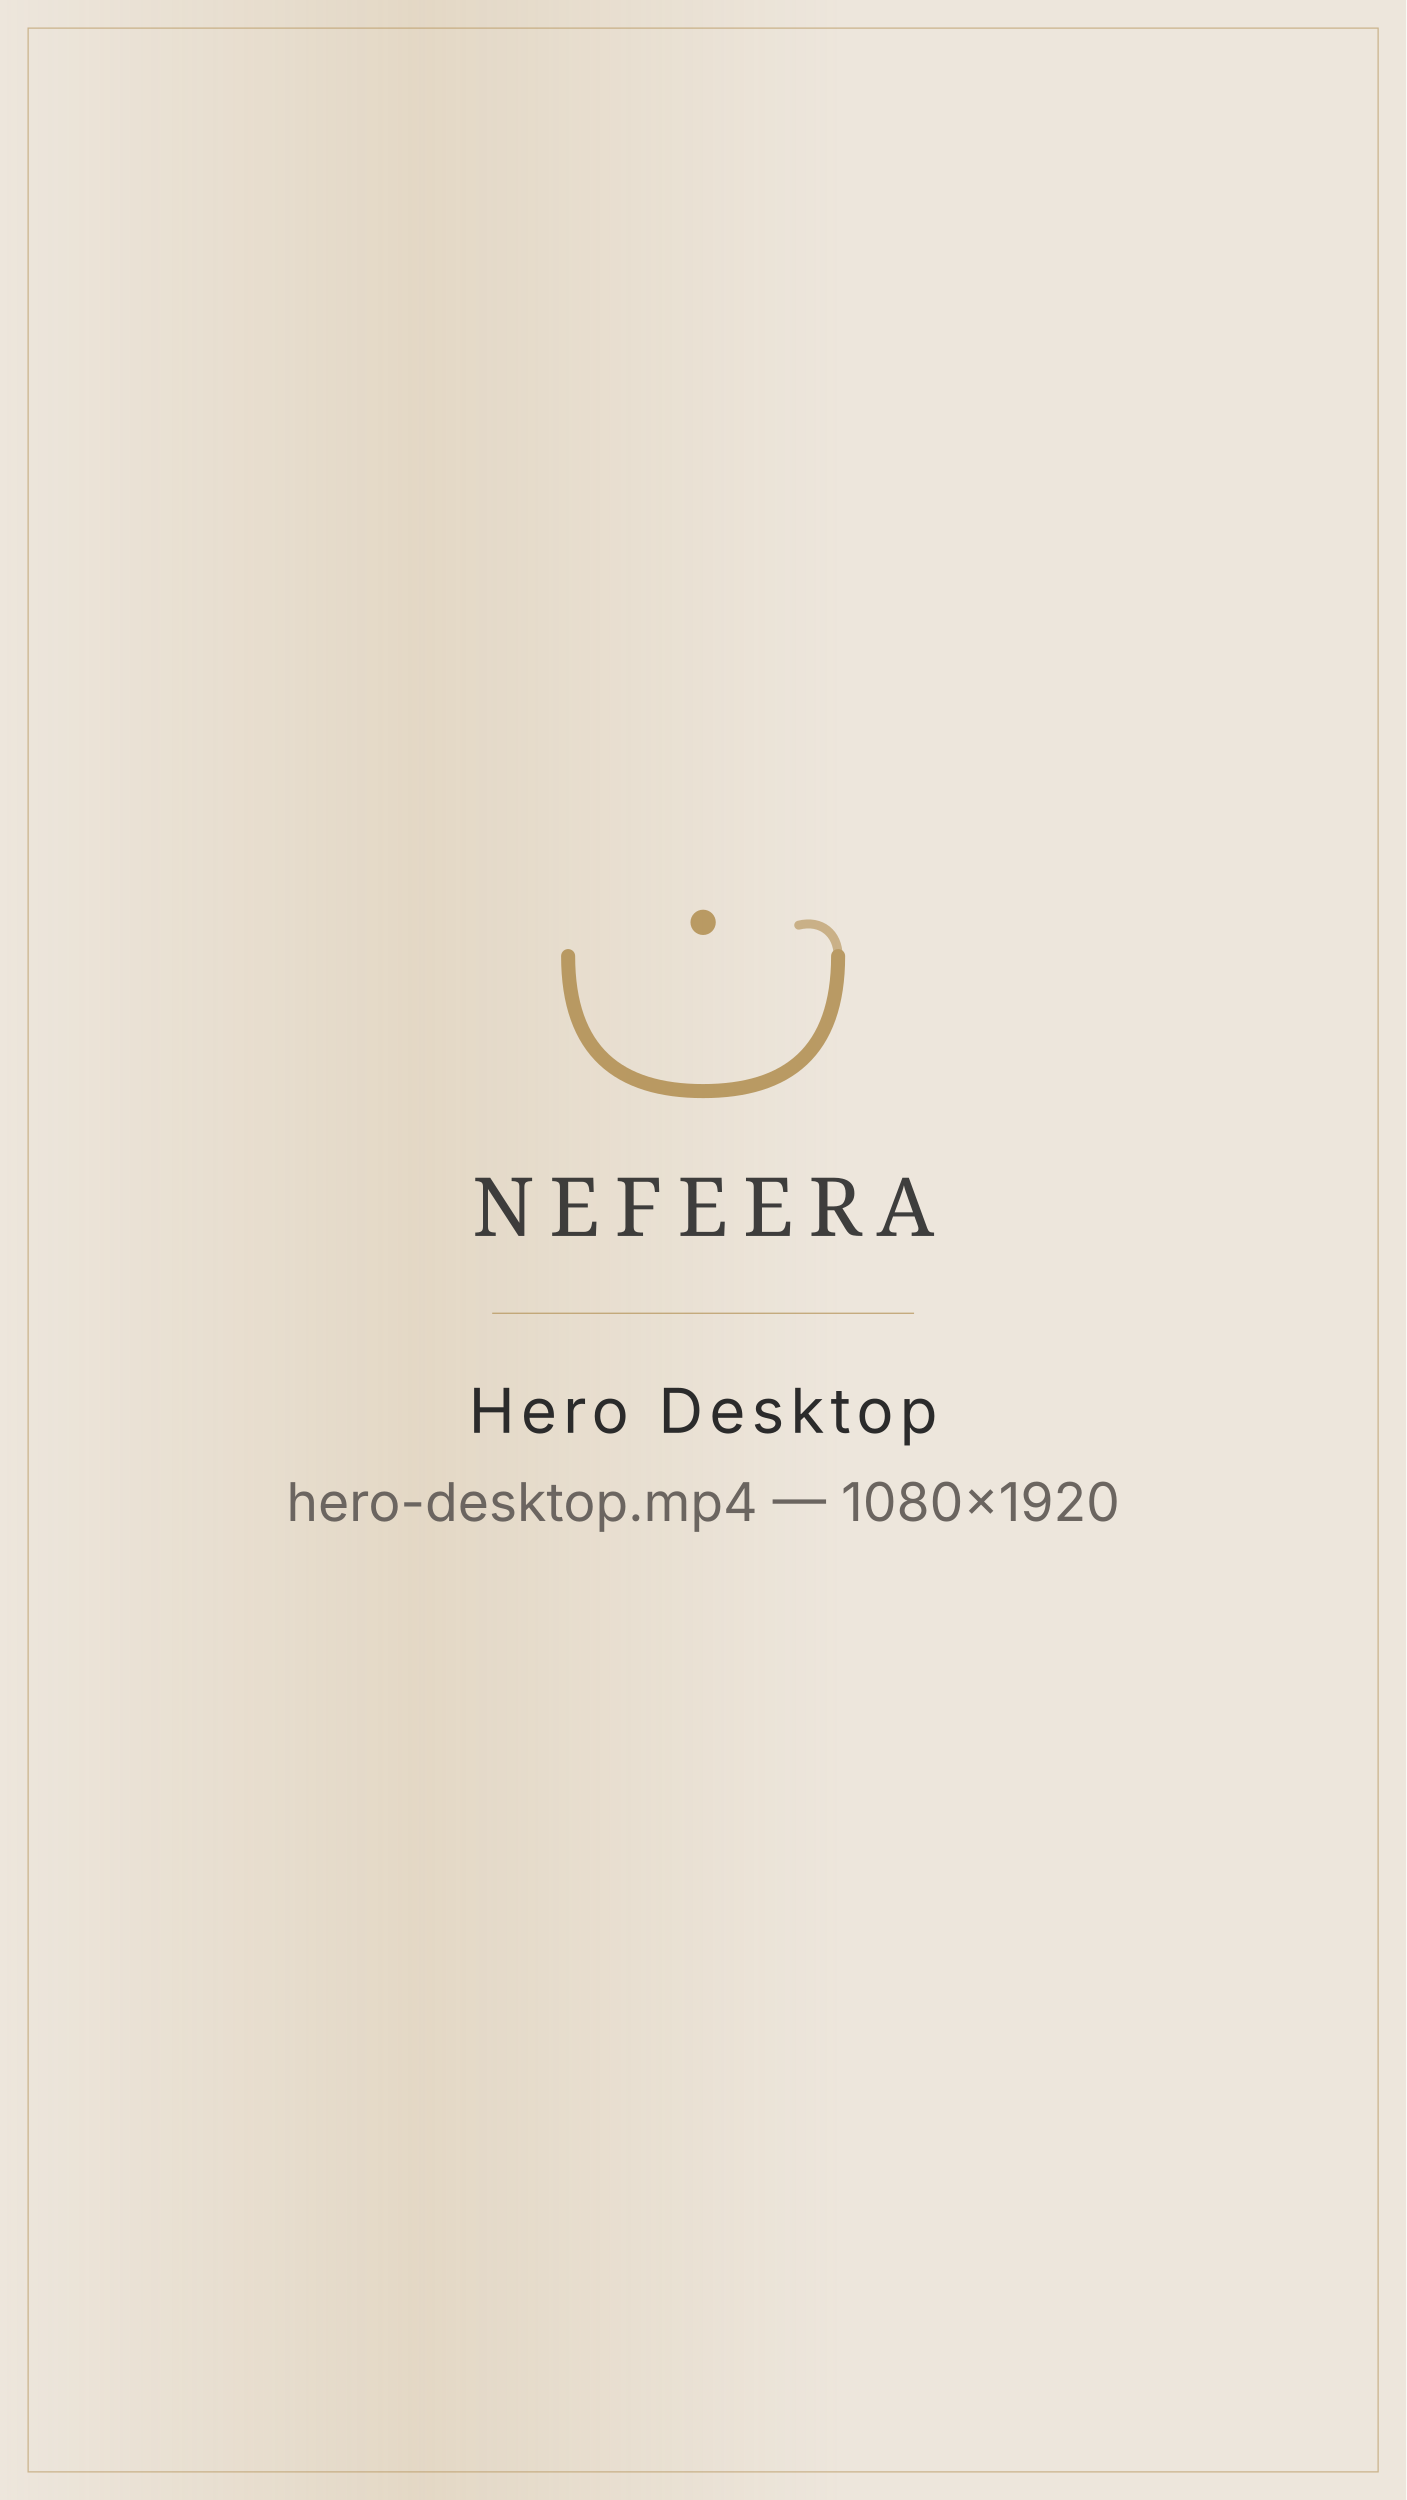
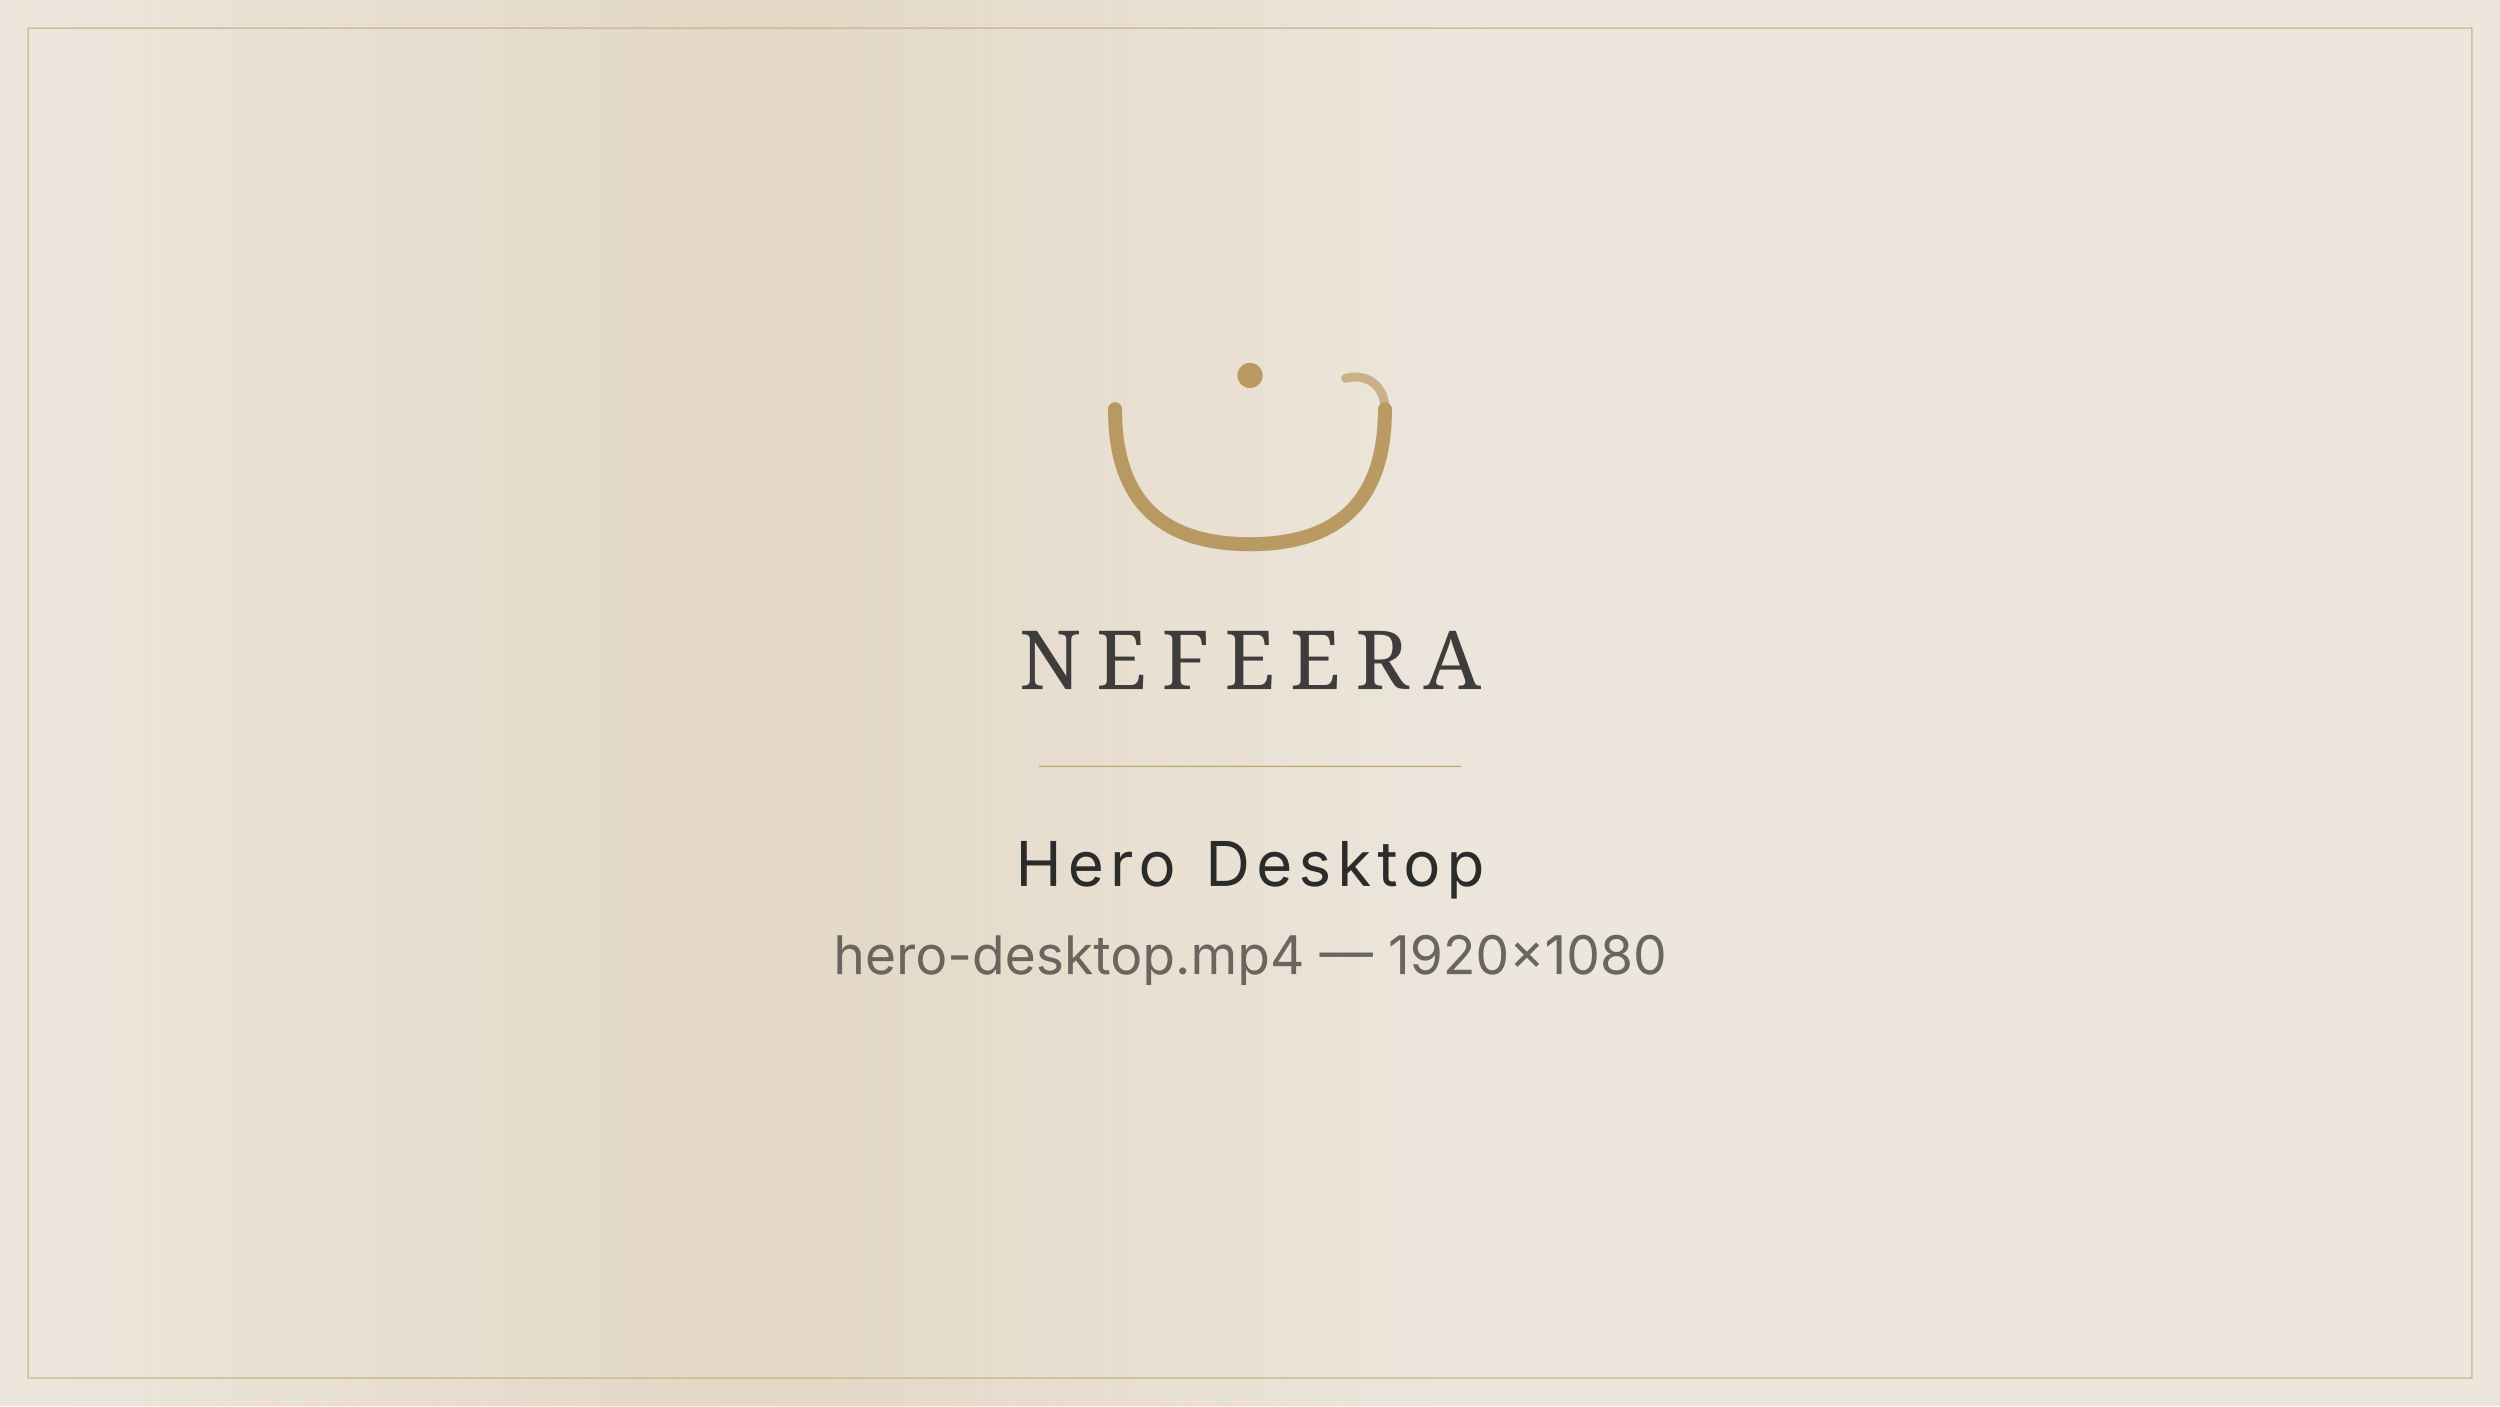
- <svg xmlns="http://www.w3.org/2000/svg" viewBox="0 0 1080 1920" width="1080" height="1920" preserveAspectRatio="xMidYMid slice" role="img" aria-label="Hero Desktop placeholder. Required file: hero-desktop.mp4 — 1080×1920">
-   <rect width="1080" height="1920" fill="#EDE6DC" />
+ <svg xmlns="http://www.w3.org/2000/svg" viewBox="0 0 1920 1080" width="1920" height="1080" preserveAspectRatio="xMidYMid slice" role="img" aria-label="Hero Desktop placeholder. Required file: hero-desktop.mp4 — 1920×1080">
+   <rect width="1920" height="1080" fill="#EDE6DC" />
  <defs>
    <linearGradient id="shimmer-herodesktopmp41" x1="0" y1="0" x2="1" y2="0">
      <stop offset="0%" stop-color="#B08D4F" stop-opacity="0" />
      <stop offset="50%" stop-color="#B08D4F" stop-opacity="0.16" />
      <stop offset="100%" stop-color="#B08D4F" stop-opacity="0" />
    </linearGradient>
  </defs>
  <style>
      @keyframes sweep-herodesktopmp41-move {
        0%   { transform: translateX(-70%); }
        100% { transform: translateX(170%); }
      }
      .sweep-herodesktopmp41 {
        animation: sweep-herodesktopmp41-move 6s cubic-bezier(0.77, 0, 0.175, 1) infinite;
      }
      @media (prefers-reduced-motion: reduce) {
        .sweep-herodesktopmp41 { animation: none; opacity: 0; }
      }
    </style>
-   <rect class="sweep-herodesktopmp41" x="0" y="0" width="648.00" height="1920" fill="url(#shimmer-herodesktopmp41)" />
-   <rect x="21.60" y="21.60" width="1036.80" height="1876.80" fill="none" stroke="#B08D4F" stroke-width="1" vector-effect="non-scaling-stroke" opacity="0.55" />
-   <g transform="translate(410.40 695.40) scale(2.16)" fill="none" stroke="#B08D4F" stroke-linecap="round" stroke-linejoin="round" opacity="0.85">
+   <rect class="sweep-herodesktopmp41" x="0" y="0" width="1152.00" height="1080" fill="url(#shimmer-herodesktopmp41)" />
+   <rect x="21.60" y="21.60" width="1876.80" height="1036.80" fill="none" stroke="#B08D4F" stroke-width="1" vector-effect="non-scaling-stroke" opacity="0.55" />
+   <g transform="translate(830.40 275.40) scale(2.16)" fill="none" stroke="#B08D4F" stroke-linecap="round" stroke-linejoin="round" opacity="0.85">
    <path d="M12 18 C12 52, 30 66, 60 66 C90 66, 108 52, 108 18" stroke-width="5" />
    <path d="M108 18 C108 10, 102 5, 94 7" stroke-width="3.2" opacity="0.7" />
    <circle cx="60" cy="6" r="4.5" fill="#B08D4F" stroke="none" />
  </g>
-   <text x="540.00" y="949.20" text-anchor="middle" font-family="'Cormorant Garamond', Georgia, serif" font-size="62.64" letter-spacing="11.28" fill="#2B2B2B" opacity="0.9">NEFEERA</text>
-   <line x1="378.00" y1="1008.60" x2="702.00" y2="1008.60" stroke="#B08D4F" stroke-width="1" vector-effect="non-scaling-stroke" opacity="0.7" />
-   <text x="540.00" y="1100.40" text-anchor="middle" font-family="Inter, system-ui, sans-serif" font-size="47.52" letter-spacing="4.75" fill="#2B2B2B">Hero Desktop</text>
-   <text x="540.00" y="1168.12" text-anchor="middle" font-family="Inter, system-ui, sans-serif" font-size="41.04" fill="#6B6560">hero-desktop.mp4 — 1080×1920</text>
+   <text x="960.00" y="529.20" text-anchor="middle" font-family="'Cormorant Garamond', Georgia, serif" font-size="62.64" letter-spacing="11.28" fill="#2B2B2B" opacity="0.9">NEFEERA</text>
+   <line x1="798.00" y1="588.60" x2="1122.00" y2="588.60" stroke="#B08D4F" stroke-width="1" vector-effect="non-scaling-stroke" opacity="0.7" />
+   <text x="960.00" y="680.40" text-anchor="middle" font-family="Inter, system-ui, sans-serif" font-size="47.52" letter-spacing="4.75" fill="#2B2B2B">Hero Desktop</text>
+   <text x="960.00" y="748.12" text-anchor="middle" font-family="Inter, system-ui, sans-serif" font-size="41.04" fill="#6B6560">hero-desktop.mp4 — 1920×1080</text>
</svg>
